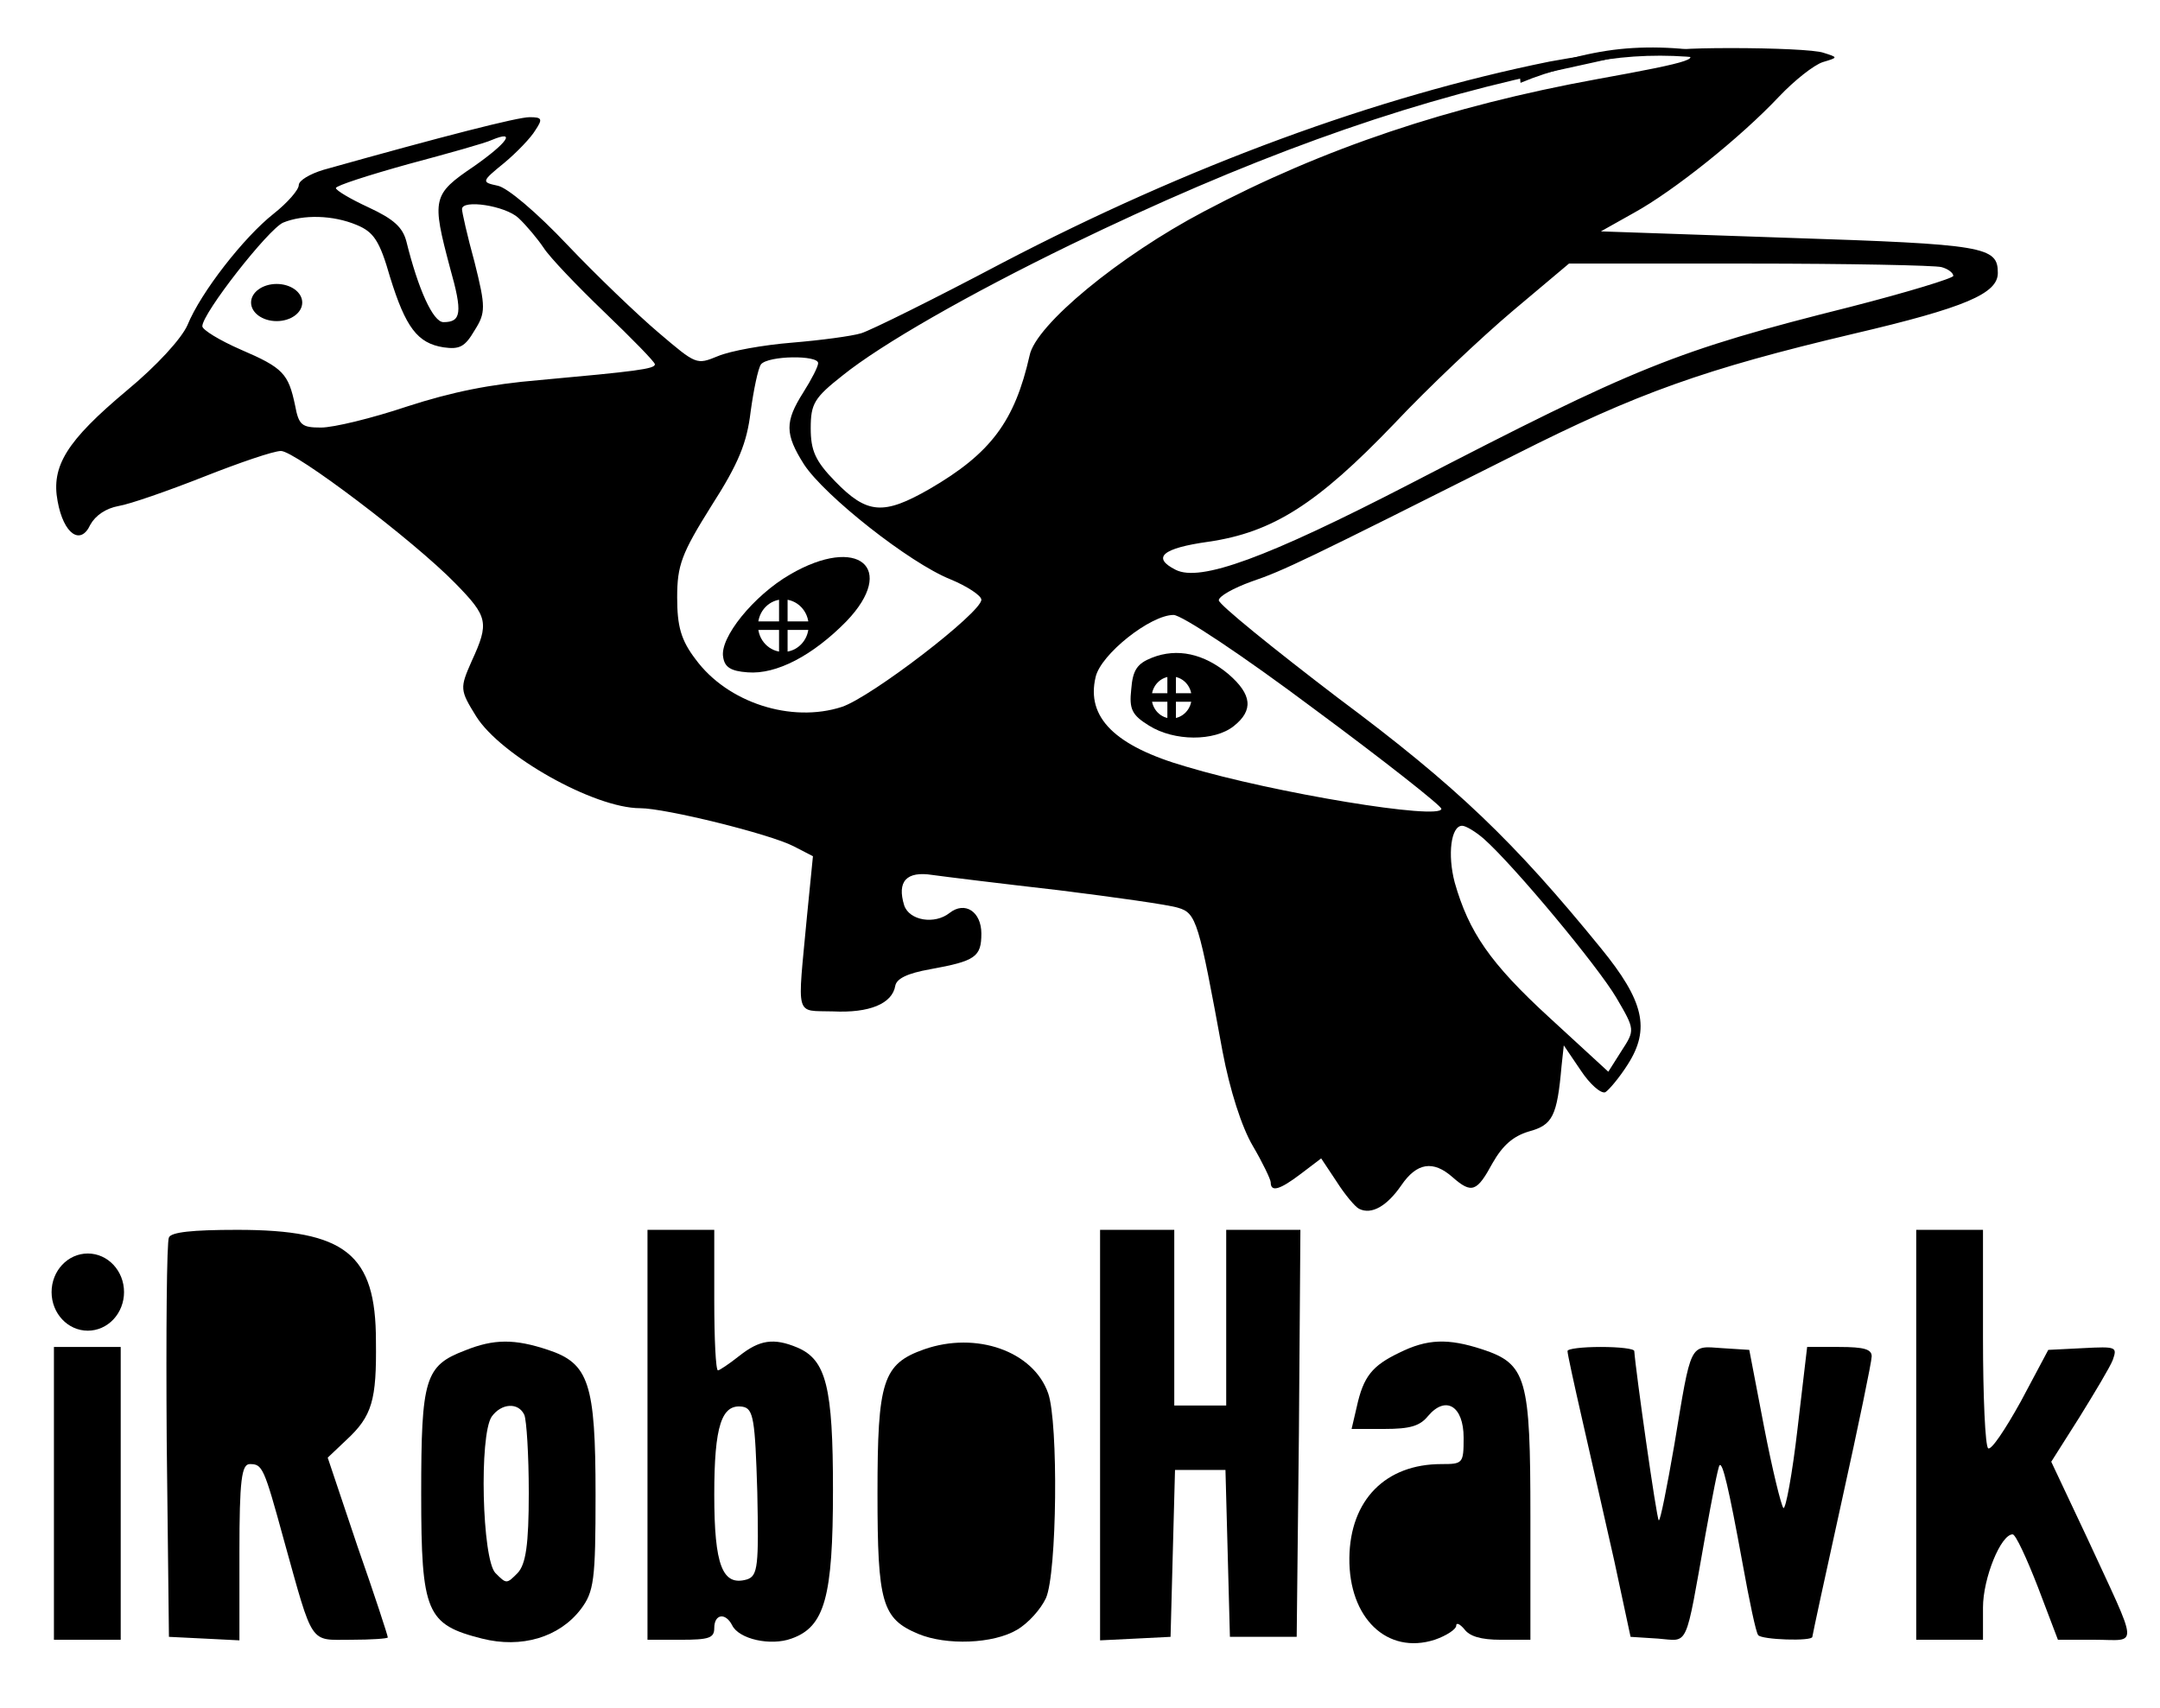
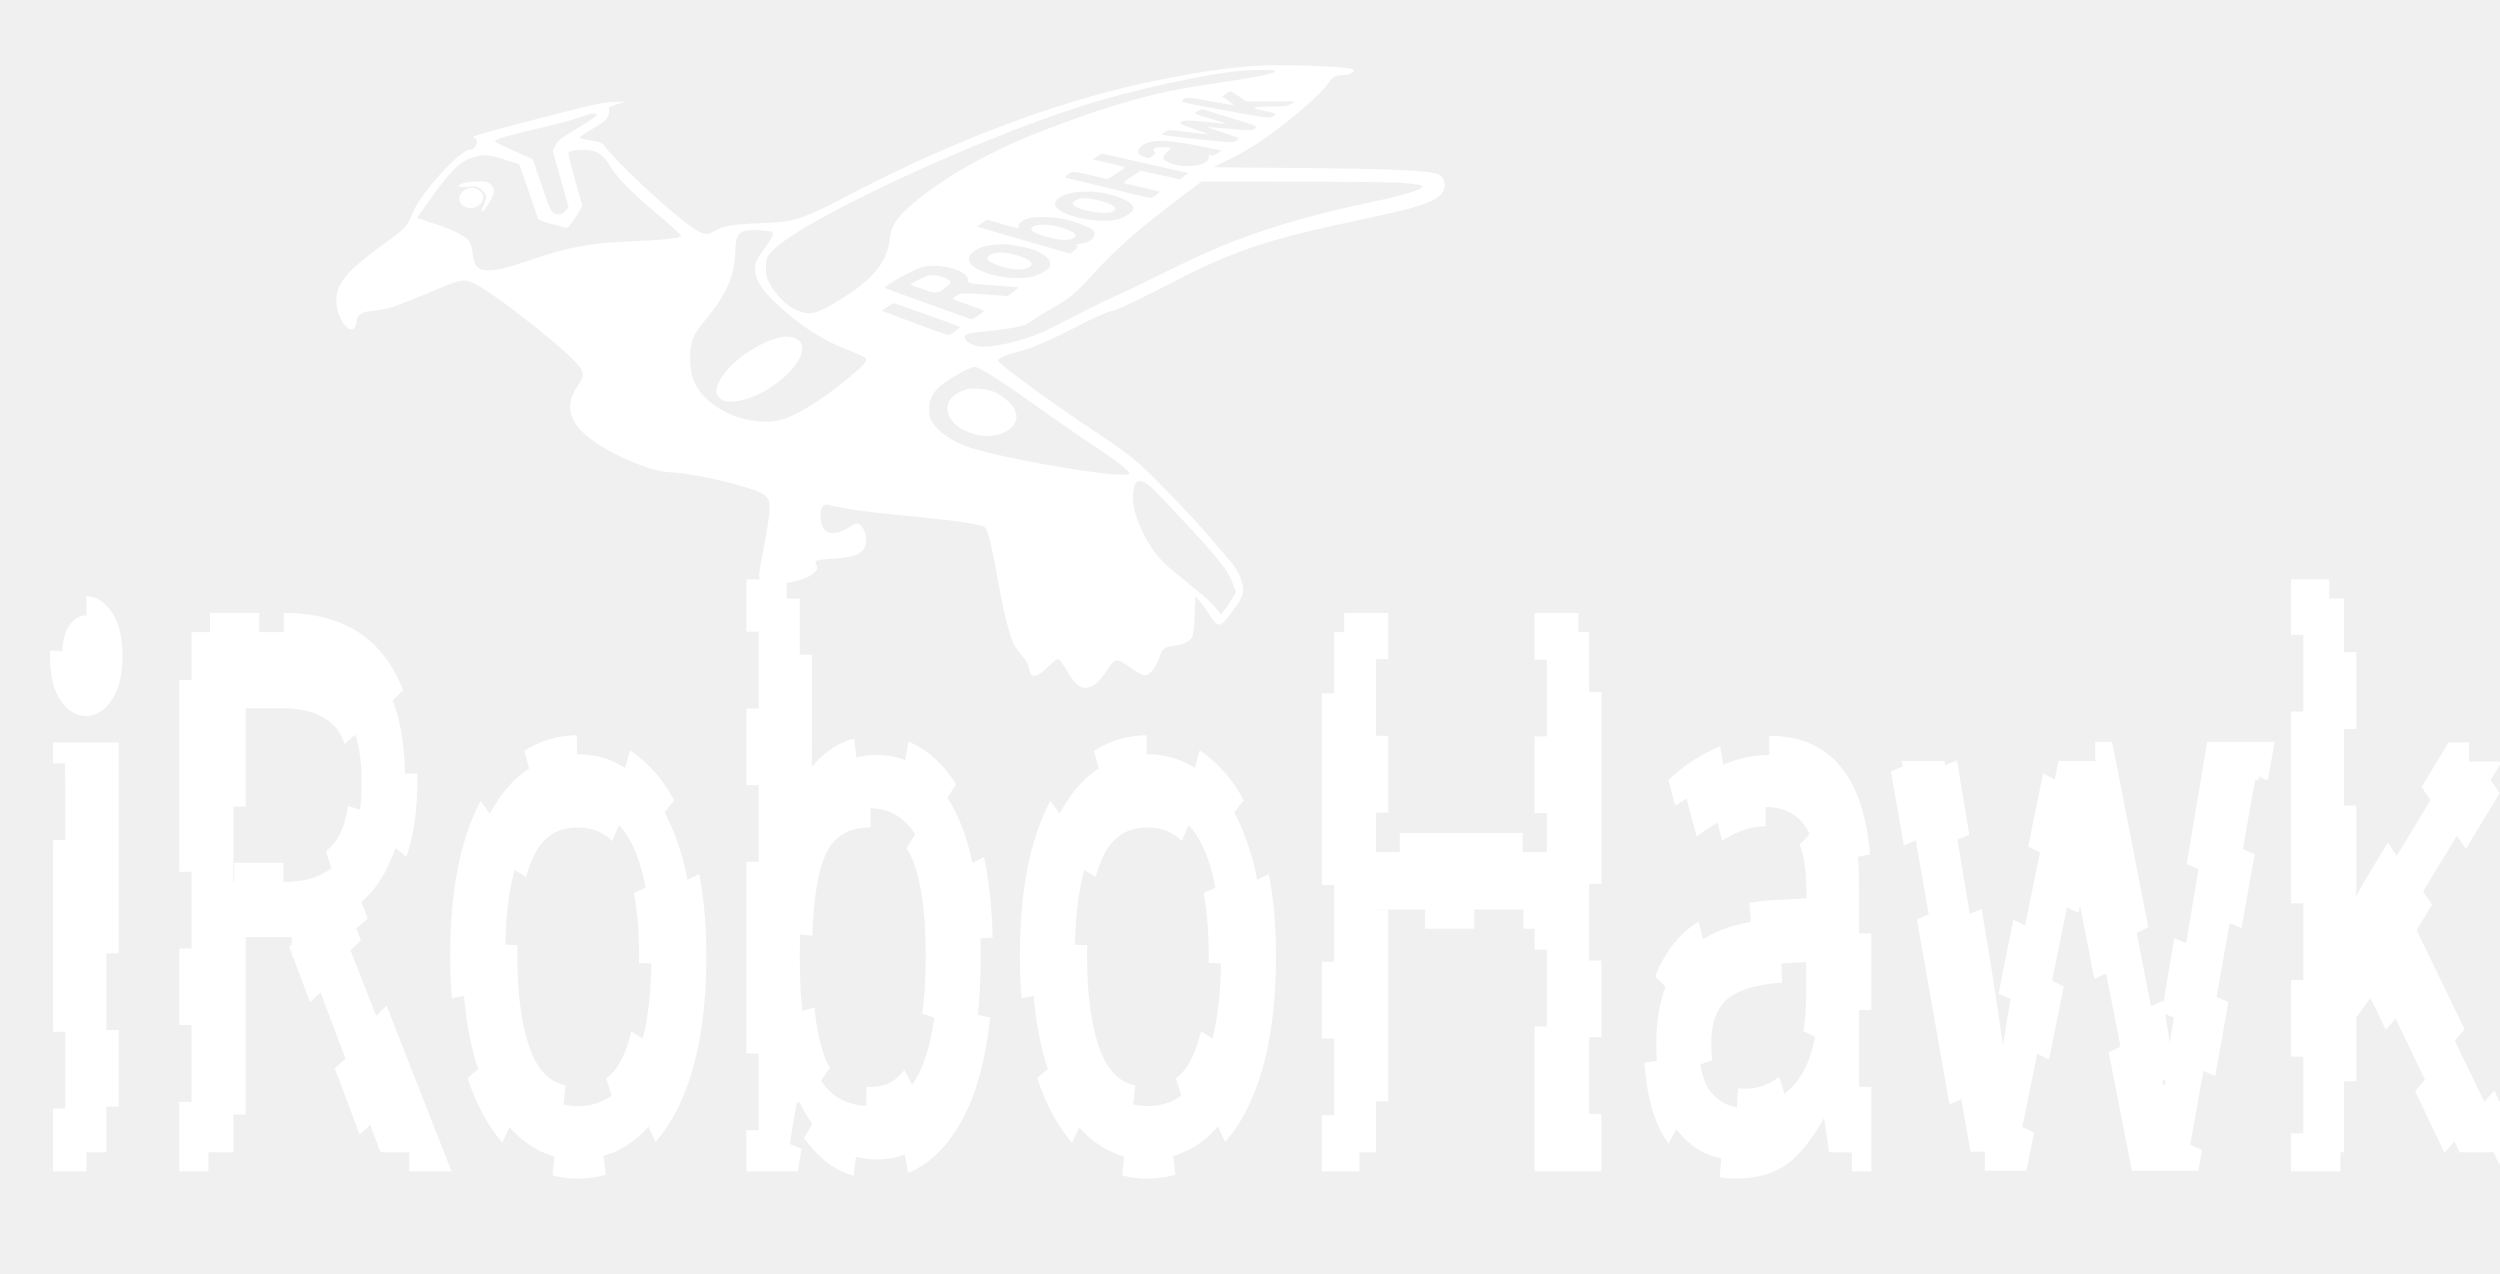
- <svg xmlns="http://www.w3.org/2000/svg" width="253" height="200">
+ <svg xmlns="http://www.w3.org/2000/svg" width="53" height="27">
  <g>
-     <rect fill="#fff" id="canvas_background" height="202" width="255" y="-1" x="-1" />
+     <rect fill="none" id="canvas_background" height="29" width="55" y="-1" x="-1" />
+     <g display="none" overflow="visible" y="0" x="0" height="100%" width="100%" id="canvasGrid">
+       <rect fill="url(#gridpattern)" stroke-width="0" y="0" x="0" height="100%" width="100%" />
+     </g>
  </g>
  <g>
-     <g stroke="null" id="svg_17">
-       <g id="svg_4" fill="#000000" transform="matrix(0.08690372,0,0,-0.06859736,-1269.978,-461.5245) ">
-         <path stroke="null" id="svg_5" d="m16871.312,-6817.121c42,-9 26,-16 -105,-46c-199,-46 -369,-118 -530,-226c-114,-76 -227,-194 -235,-246c-20,-112 -52,-167 -135,-228c-62,-45 -84,-43 -127,13c-27,35 -33,53 -33,91c0,42 5,52 43,90c52,53 169,138 307,223c236,145 438,238 635,292c126,35 125,34 96,35c-13,1 -51,-6 -85,-14c-234,-60 -487,-178 -738,-344c-91,-61 -177,-115 -190,-120c-13,-5 -55,-12 -93,-16c-39,-4 -83,-14 -100,-23c-29,-15 -29,-15 -80,40c-28,30 -84,98 -123,150c-41,55 -81,98 -94,101c-22,6 -22,7 9,39c17,18 36,43 42,56c10,19 9,22 -8,22c-16,0 -115,-32 -278,-90c-18,-7 -33,-18 -33,-26c0,-8 -15,-30 -34,-49c-40,-40 -98,-134 -116,-190c-8,-23 -41,-69 -82,-112c-81,-86 -102,-129 -93,-189c8,-56 31,-76 44,-40c7,16 21,28 38,32c15,3 67,26 115,50c48,24 94,44 104,44c19,0 178,-152 235,-226c44,-57 46,-67 22,-133c-16,-46 -16,-49 6,-94c33,-67 159,-157 221,-157c34,0 175,-44 207,-65l26,-17l-8,-102c-13,-177 -17,-161 35,-163c49,-3 80,13 84,44c2,12 16,21 47,28c61,14 69,21 69,61c0,37 -22,56 -43,35c-20,-20 -54,-13 -61,13c-10,41 3,59 38,52c17,-3 94,-15 170,-26c76,-12 149,-25 161,-30c25,-9 28,-24 60,-245c10,-67 26,-130 41,-162c13,-28 24,-57 24,-62c0,-17 12,-13 41,15l27,26l21,-40c11,-22 25,-43 30,-46c17,-11 38,5 57,40c21,39 43,43 69,14c26,-29 33,-25 54,24c14,31 28,46 49,54c32,11 38,26 44,112l3,35l23,-43c12,-23 27,-40 33,-37c5,4 19,25 30,47c31,61 22,109 -36,199c-117,182 -194,276 -354,427c-88,85 -161,160 -161,167c0,7 20,21 44,32c44,19 70,35 356,217c164,105 255,146 455,206c152,45 195,69 195,104c0,45 -17,49 -283,60l-252,11l45,32c53,37 143,128 195,198c21,28 47,54 59,59c21,8 21,8 1,16c-11,5 -67,8 -125,8c-58,0 -92,-3 -75,-7zm-1619,-195c-56,-48 -57,-55 -32,-174c17,-76 15,-92 -9,-92c-14,0 -34,56 -50,138c-5,24 -17,38 -51,58c-24,14 -44,29 -44,33c0,4 44,22 98,41c53,18 104,36 112,41c34,18 21,-5 -24,-45zm60,-88c11,-13 26,-36 34,-51c8,-16 45,-65 82,-110c37,-45 68,-85 68,-89c0,-8 -26,-12 -156,-27c-66,-7 -117,-20 -178,-45c-47,-20 -99,-36 -116,-36c-26,0 -30,4 -35,38c-9,54 -16,64 -73,95c-29,16 -52,34 -52,40c0,22 89,166 109,177c27,14 67,13 99,-4c23,-12 31,-27 45,-89c21,-86 37,-113 72,-120c22,-4 29,1 42,29c15,30 15,40 0,116c-10,46 -17,86 -17,91c0,17 58,6 76,-15zm1918,-84c9,-3 16,-10 16,-15c0,-4 -62,-28 -139,-53c-236,-75 -288,-102 -593,-302c-194,-127 -283,-168 -316,-147c-33,21 -18,37 44,48c87,16 147,65 250,201c46,62 118,148 160,193l76,81l243,0c134,0 250,-3 259,-6zm-1514,-164c0,-6 -9,-28 -20,-50c-25,-50 -25,-71 1,-123c28,-54 142,-168 197,-196c23,-12 42,-28 42,-35c0,-22 -148,-166 -188,-183c-68,-28 -154,7 -197,81c-20,33 -25,57 -25,106c0,55 6,75 46,156c37,73 48,108 53,161c4,37 10,74 14,81c10,15 77,16 77,2zm669,-591c94,-88 171,-165 171,-170c0,-20 -226,27 -344,72c-96,35 -135,84 -122,153c7,39 74,106 105,106c11,0 92,-68 190,-161zm228,-221c41,-46 154,-218 179,-272c25,-54 25,-55 7,-90l-18,-36l-79,92c-81,94 -109,147 -128,231c-10,48 -5,97 10,97c5,0 18,-10 29,-22z" />
-         <path stroke="null" id="svg_6" d="m15678.312,-7709.121c-49,-36 -95,-108 -90,-141c2,-17 10,-24 33,-26c39,-4 88,29 133,87c69,91 16,148 -76,80z" />
-         <path stroke="null" id="svg_7" d="m16166.312,-7851.121c-20,-10 -26,-21 -28,-54c-3,-34 1,-44 24,-62c34,-27 88,-27 114,-1c27,27 25,54 -7,89c-33,35 -69,45 -103,28z" />
-         <path stroke="null" id="svg_8" d="m14841.312,-8841.121c-3,-6 -4,-163 -3,-347l3,-335l48,-3l47,-3l0,150c0,124 3,151 14,151c17,0 19,-5 46,-130c40,-182 34,-170 90,-170c28,0 50,2 50,4c0,3 -18,73 -41,156l-40,151l25,30c35,41 41,68 40,169c0,149 -41,190 -187,190c-61,0 -89,-4 -92,-13z" />
-         <path stroke="null" id="svg_9" d="m15486.312,-9178.121l0,-350l45,0c38,0 45,3 45,20c0,24 15,27 24,5c9,-24 52,-36 80,-23c45,20 56,71 56,254c0,175 -9,222 -48,243c-32,17 -51,13 -78,-14c-14,-14 -27,-25 -29,-25c-3,0 -5,54 -5,120l0,120l-45,0l-45,0l0,-350zm148,-98c2,-125 1,-143 -14,-149c-33,-12 -44,24 -44,145c0,118 10,155 38,150c15,-3 17,-22 20,-146z" />
-         <path stroke="null" id="svg_10" d="m16096.312,-9179.121l0,-350l48,3l47,3l3,143l3,142l34,0l34,0l3,-142l3,-143l45,0l45,0l3,348l2,347l-50,0l-50,0l0,-150l0,-150l-35,0l-35,0l0,150l0,150l-50,0l-50,0l0,-351z" />
-         <path stroke="null" id="svg_11" d="m17196.312,-9178.121l0,-350l45,0l45,0l0,55c0,50 24,125 40,125c4,0 19,-41 34,-90l27,-90l50,0c59,0 60,-20 -11,175l-48,129l38,76c20,41 41,85 45,98c6,22 5,23 -40,20l-47,-3l-37,-88c-21,-48 -40,-84 -44,-80c-4,3 -7,89 -7,190l0,183l-45,0l-45,0l0,-350z" />
-         <path stroke="null" id="svg_12" d="m15240.312,-9034.121c-54,-26 -59,-48 -59,-245c0,-203 7,-223 82,-247c53,-17 104,2 133,50c18,30 20,50 20,196c0,190 -9,224 -64,247c-45,19 -73,19 -112,-1zm80,-110c3,-9 6,-68 6,-133c0,-89 -4,-122 -15,-137c-15,-19 -15,-19 -30,0c-18,24 -22,235 -5,267c13,23 36,25 44,3z" />
-         <path stroke="null" id="svg_13" d="m15859.312,-9032.121c-56,-25 -63,-54 -63,-246c0,-187 6,-214 55,-240c38,-20 101,-17 133,7c15,11 32,35 39,54c15,42 17,300 3,350c-20,72 -97,106 -167,75z" />
-         <path stroke="null" id="svg_14" d="m16499.312,-9038.121c-36,-22 -48,-40 -57,-92l-7,-38l44,0c35,0 48,5 59,22c24,36 48,17 48,-37c0,-44 -1,-45 -30,-45c-75,0 -123,-61 -124,-160c-1,-103 51,-166 115,-140c16,7 29,18 29,24c0,6 5,3 11,-6c7,-12 22,-18 49,-18l40,0l0,210c0,237 -5,261 -65,286c-46,19 -74,18 -112,-6z" />
-         <path stroke="null" id="svg_15" d="m14686.312,-9278.121l0,-250l45,0l45,0l0,250l0,250l-45,0l-45,0l0,-250z" />
-         <path stroke="null" id="svg_16" d="m16726.312,-9035.121c0,-5 9,-57 20,-118c11,-60 30,-168 43,-240l22,-130l37,-3c42,-4 36,-21 64,178c9,63 17,116 19,118c4,5 12,-36 31,-168c9,-63 18,-118 21,-122c4,-8 73,-11 73,-3c0,2 18,108 40,234c22,126 40,236 40,245c0,12 -10,16 -44,16l-43,0l-13,-140c-7,-77 -16,-138 -19,-135c-3,4 -15,66 -26,138l-20,132l-37,3c-44,4 -41,11 -64,-165c-10,-73 -19,-131 -21,-129c-3,3 -31,254 -33,289c0,4 -20,7 -45,7c-25,0 -45,-3 -45,-7z" />
+     <g stroke="null" id="svg_14">
+       <g id="svg_4" fill="#000000" transform="matrix(0.003358307,0,0,-0.002691669,0.5385689,18.07655) ">
+         <path stroke="null" fill="#ffffff" stroke-width="0" id="svg_5" d="m7814.941,6199.89c-196,-10 -437,-54 -751,-138c-562,-152 -1192,-447 -1832,-861c-173,-113 -181,-118 -254,-158c-121,-66 -166,-77 -348,-86c-171,-8 -223,-20 -279,-61c-61,-45 -93,-28 -246,129c-159,164 -391,443 -445,535c-17,29 -29,36 -78,47c-78,17 -82,18 -82,27c1,4 39,37 85,71c70,53 86,70 95,102c6,21 8,45 4,53c-4,11 10,20 53,36l58,21l-80,-4c-66,-3 -122,-17 -320,-81c-478,-153 -592,-193 -567,-200c41,-13 20,-95 -24,-95c-60,0 -313,-350 -358,-495c-31,-100 -47,-125 -141,-209c-257,-231 -328,-325 -341,-453c-14,-128 69,-307 113,-247c7,10 13,32 13,49c0,35 30,73 63,79c12,2 51,9 86,15c64,10 93,23 375,169c152,79 167,79 260,10c160,-120 549,-508 617,-616c38,-60 37,-90 -7,-167c-118,-213 -4,-409 346,-593c115,-60 172,-78 270,-86c153,-12 501,-118 558,-170c57,-52 56,-74 -14,-533c-23,-145 -18,-159 61,-168c101,-13 235,29 279,88c17,23 18,32 9,57c-14,36 -10,38 119,50c111,11 150,27 179,73c33,53 14,172 -32,200c-12,8 -28,0 -68,-32c-101,-79 -171,-44 -171,88c0,87 17,108 70,88c14,-5 63,-17 110,-27c77,-17 146,-27 540,-76c155,-19 300,-50 317,-67c18,-18 48,-169 87,-450c35,-247 75,-436 104,-492c8,-16 30,-51 48,-78c19,-27 36,-67 40,-92c3,-24 11,-49 18,-54c19,-16 55,8 104,69c25,30 51,56 59,58c8,2 29,-31 57,-90c64,-140 113,-168 182,-105c19,17 52,66 72,107c46,93 60,97 128,37c65,-57 95,-77 116,-77c26,0 75,82 88,147c13,62 32,78 105,89c56,8 104,47 106,86c0,13 2,32 5,43c2,11 5,73 6,137l3,117l22,-27c12,-15 41,-64 65,-109c62,-120 66,-119 165,51c43,72 55,116 48,168c-9,68 -37,138 -78,196c-18,25 -70,102 -117,171c-103,153 -357,483 -461,600c-42,48 -152,150 -250,229c-305,251 -639,556 -639,583c0,15 60,47 119,65c80,23 198,85 352,184c140,91 229,140 252,140c18,0 202,110 399,238c341,222 576,322 1058,451c381,102 446,122 520,159c51,25 82,48 98,71c37,57 25,137 -25,160c-62,28 -311,41 -907,47c-275,2 -501,5 -502,7c-1,1 38,26 87,56c50,29 123,79 162,111c170,135 412,387 469,488c17,30 37,56 44,59c17,6 45,11 71,12c26,1 58,30 46,42c-22,22 -374,41 -568,32zm75,-41c0,-23 -91,-46 -447,-112c-320,-60 -596,-157 -1009,-355c-332,-159 -630,-366 -829,-577c-104,-110 -140,-178 -149,-280c-15,-189 -111,-330 -340,-500c-131,-97 -169,-106 -253,-58c-60,34 -118,106 -160,195c-23,49 -28,74 -28,136c0,68 3,80 30,119c160,231 1229,859 1960,1153c311,124 820,264 1020,279c106,8 205,8 205,0zm-230,-202l48,-40l153,0l154,0l-25,-20c-21,-16 -41,-20 -127,-20c-59,0 -103,-4 -103,-10c0,-8 22,-16 103,-36c34,-8 35,-21 3,-36c-20,-9 -73,0 -300,53c-264,60 -275,64 -259,81c21,24 29,23 181,-12c72,-16 134,-30 138,-30c4,0 -10,16 -32,35l-39,35l24,20c13,11 25,20 28,20c3,0 27,-18 53,-40zm-51,-170c166,-63 170,-65 152,-83c-17,-18 -24,-18 -156,-3c-76,9 -139,15 -141,13c-2,-1 42,-21 96,-42c55,-22 100,-43 100,-46c0,-3 -8,-13 -17,-21c-16,-14 -39,-13 -233,14c-118,16 -221,31 -229,34c-10,3 -7,10 11,23c23,19 26,19 143,0c65,-11 122,-18 127,-17c4,2 -35,21 -87,42c-75,31 -92,42 -84,53c14,16 56,16 184,-1c55,-7 101,-12 103,-11c2,2 -36,17 -84,34c-120,44 -122,45 -93,65c13,9 27,15 30,14c4,-2 84,-32 178,-68zm-4002,24c2,-6 -52,-53 -119,-103c-103,-77 -126,-99 -141,-135l-18,-44l50,-223l50,-222l-20,-29c-11,-15 -28,-28 -37,-27c-50,2 -54,10 -112,225l-57,209l-118,65c-65,36 -120,70 -122,76c-5,14 98,51 301,109c88,25 194,61 235,79c78,35 102,39 108,20zm3791,-242l153,-38l-24,-22c-15,-14 -30,-20 -40,-16c-13,5 -17,0 -17,-20c0,-60 -153,-88 -240,-43c-54,27 -59,44 -25,85c14,16 25,33 25,36c0,3 -23,6 -50,6c-37,0 -52,-4 -57,-16c-3,-9 -1,-19 6,-23c8,-5 4,-14 -13,-30c-23,-22 -25,-22 -55,-6c-40,20 -47,39 -28,68c44,68 144,73 365,19zm-3804,-46c38,-16 75,-61 103,-126c28,-64 132,-199 243,-315c127,-133 200,-215 200,-225c0,-17 -147,-35 -360,-45c-216,-10 -366,-47 -601,-148c-129,-55 -200,-77 -251,-77c-75,0 -93,23 -104,132c-3,35 -13,77 -20,93c-19,41 -99,92 -226,144l-106,43l66,117c131,233 202,326 276,356c72,30 106,28 206,-11c52,-20 96,-37 97,-38c1,-1 27,-94 58,-206c31,-113 58,-213 61,-222c3,-11 32,-26 82,-42c42,-13 84,-27 93,-31c13,-5 27,14 63,85c26,49 45,94 41,99c-3,5 -14,51 -25,103c-11,51 -30,139 -43,195c-13,56 -21,106 -18,111c16,24 114,29 165,8zm3484,-96l263,-74l-26,-25l-25,-25l-62,17c-35,9 -91,25 -125,34l-61,17l-56,-43c-31,-24 -54,-47 -51,-51c3,-4 17,-11 32,-14c16,-4 66,-18 112,-32l83,-25l-23,-25c-12,-13 -29,-24 -36,-24c-7,0 -130,36 -274,80c-143,44 -262,80 -266,80c-9,0 19,30 39,41c13,7 46,1 123,-22l106,-31l54,42c30,23 55,46 55,50c0,3 -46,19 -102,35l-101,28l28,24c15,13 33,22 39,20c6,-2 129,-37 274,-77zm1592,-150c110,-10 152,-19 148,-33c-8,-25 -124,-68 -329,-122c-265,-70 -491,-144 -677,-224c-260,-111 -355,-163 -795,-435c-60,-36 -132,-78 -160,-92c-29,-15 -126,-75 -217,-134c-91,-59 -187,-119 -215,-135c-138,-76 -327,-129 -408,-114c-43,7 -87,43 -87,70c0,27 28,38 137,49c108,12 213,34 246,51c12,7 40,28 62,49c23,20 74,59 115,87c92,62 142,114 255,269c149,202 279,345 513,566l167,157l580,-1c319,0 618,-4 665,-8zm-1865,-81c123,-32 200,-84 188,-129c-8,-28 -57,-67 -101,-80c-86,-24 -225,-4 -323,46c-98,49 -89,121 18,159c46,17 162,19 218,4zm-252,-205c64,-16 150,-56 180,-82c37,-32 6,-95 -53,-108c-45,-10 -57,-16 -42,-21c10,-4 6,-13 -13,-33l-28,-29l-106,38c-58,21 -191,69 -295,106l-189,69l31,27l31,28l78,-28c124,-45 123,-45 123,-23c0,22 24,47 60,61c39,15 155,13 223,-5zm-1841,-100c17,-11 6,-40 -49,-138c-51,-89 -58,-107 -57,-156c0,-102 71,-217 236,-382c115,-116 226,-196 353,-257c58,-28 108,-57 111,-66c9,-21 -16,-56 -114,-157c-160,-166 -328,-296 -422,-326c-128,-42 -309,9 -426,120c-106,100 -147,200 -148,363c0,131 16,184 91,296c137,205 190,351 194,544c4,155 26,179 153,170c38,-3 73,-8 78,-11zm1605,-125c88,-28 147,-75 151,-121c3,-31 -2,-40 -33,-65c-20,-17 -55,-36 -78,-43c-113,-34 -307,10 -376,84c-80,86 45,184 214,169c33,-3 88,-14 122,-24zm-465,-165c58,-19 98,-55 98,-87c0,-31 5,-32 183,-48l138,-13l-35,-35l-35,-34l-146,13c-142,12 -147,12 -173,-7c-15,-11 -27,-24 -27,-28c0,-4 44,-25 98,-47c53,-23 97,-44 97,-49c0,-4 -17,-20 -37,-36l-38,-30l-272,121c-149,67 -274,124 -278,127c-10,11 176,142 229,161c58,21 122,18 198,-8zm-159,-365c111,-49 204,-92 207,-95c6,-6 -61,-63 -74,-64c-9,0 -103,42 -311,140l-110,52l35,29c19,16 38,29 43,29c5,0 100,-41 210,-91zm358,-441c71,-51 190,-151 399,-337c107,-95 247,-215 310,-266c115,-93 210,-185 210,-205c0,-56 -833,119 -1045,220c-76,36 -156,106 -193,169c-22,38 -27,58 -27,116c0,115 47,183 194,284c41,28 82,51 91,51c9,0 37,-14 61,-32zm1043,-903c45,-44 366,-474 421,-563c6,-9 26,-41 46,-72c20,-30 46,-88 58,-129l23,-75l-23,-50c-13,-28 -34,-68 -48,-89l-24,-38l-30,48c-27,44 -67,88 -263,286c-86,86 -139,167 -188,283c-54,130 -78,235 -74,325c5,115 38,139 102,74z" />
+         <path stroke="null" fill="#ffffff" stroke-width="0" id="svg_6" d="m2762.941,5271.89c-52,-22 -39,-33 30,-28c61,5 64,5 90,-27c32,-38 33,-54 8,-120c-26,-69 -4,-61 31,10c40,80 44,119 18,153c-19,24 -28,27 -83,27c-34,-1 -77,-7 -94,-15z" />
+         <path stroke="null" fill="#ffffff" stroke-width="0" id="svg_7" d="m2764.941,5211.89c-50,-50 -21,-135 45,-135c72,0 108,96 54,139c-35,28 -69,26 -99,-4z" />
+         <path stroke="null" fill="#ffffff" stroke-width="0" id="svg_8" d="m6639.941,5143.89c-14,-7 -26,-20 -28,-30c-8,-41 193,-96 246,-68c37,20 27,46 -25,69c-99,42 -152,50 -193,29z" />
+         <path stroke="null" fill="#ffffff" stroke-width="0" id="svg_9" d="m6365.941,4933.89c-35,-25 -15,-48 69,-79c83,-31 140,-37 174,-18c46,24 13,59 -86,92c-66,21 -132,23 -157,5z" />
+         <path stroke="null" fill="#ffffff" stroke-width="0" id="svg_10" d="m4759.941,4057.89c-145,-45 -320,-202 -376,-338c-29,-71 -30,-103 -4,-136c29,-37 73,-42 150,-18c200,63 412,317 368,442c-16,47 -76,68 -138,50z" />
+         <path stroke="null" fill="#ffffff" stroke-width="0" id="svg_11" d="m6088.941,4707.89c-31,-26 -19,-48 42,-78c93,-47 195,-48 219,-3c13,24 -20,51 -96,80c-70,26 -134,26 -165,1z" />
+         <path stroke="null" fill="#ffffff" stroke-width="0" id="svg_12" d="m5634.941,4509.89l-50,-36l64,-29c100,-44 104,-45 150,-3c23,21 41,44 41,51c0,24 -61,54 -110,54c-36,0 -55,-8 -95,-37z" />
+         <path stroke="null" fill="#ffffff" stroke-width="0" id="svg_13" d="m5909.941,3634.89c-82,-42 -110,-120 -75,-206c30,-69 99,-122 190,-142c97,-22 203,30 225,109c6,22 8,45 6,52c-2,8 -7,27 -11,42c-8,37 -79,113 -129,139c-22,11 -68,23 -101,25c-49,4 -68,0 -105,-19z" />
      </g>
    </g>
-     <path stroke="#000" id="svg_18" d="m29.407,35.439l0,0c0,-1.202 1.342,-2.177 2.997,-2.177l0,0c0.795,0 1.557,0.229 2.119,0.637c0.562,0.408 0.878,0.962 0.878,1.539l0,0c0,1.202 -1.342,2.177 -2.997,2.177l0,0c-1.655,0 -2.997,-0.974 -2.997,-2.177zm2.997,-2.177l0,4.353m-2.997,-2.177l5.994,0" stroke-width="0" fill="#000000" />
-     <path stroke="#000" id="svg_20" d="m6.042,151.354l0,0c0,2.497 1.9,4.521 4.243,4.521l0,0c1.125,0 2.205,-0.476 3,-1.324c0.796,-0.848 1.243,-1.998 1.243,-3.197l0,0c0,-2.497 -1.9,-4.521 -4.243,-4.521l0,0c-2.343,0 -4.243,2.024 -4.243,4.521zm4.243,4.521l0,-9.043m-4.243,4.521l8.486,0" stroke-width="0" fill="#000000" />
-     <path stroke="#000" id="svg_21" d="m88.286,73.29l0,0c0,-1.976 1.551,-3.578 3.464,-3.578l0,0c0.919,0 1.8,0.377 2.45,1.048c0.65,0.671 1.015,1.581 1.015,2.53l0,0c0,1.976 -1.551,3.578 -3.464,3.578l0,0c-1.913,0 -3.464,-1.602 -3.464,-3.578zm3.464,-3.578l0,7.157m-3.464,-3.578l6.928,0" fill="#ffffff" />
-     <path stroke="#000" id="svg_22" d="m134.393,81.702l0,0c0,-1.632 1.272,-2.955 2.841,-2.955l0,0c0.754,0 1.476,0.311 2.009,0.866c0.533,0.554 0.832,1.306 0.832,2.09l0,0c0,1.632 -1.272,2.955 -2.841,2.955l0,0c-1.569,0 -2.841,-1.323 -2.841,-2.955zm2.841,-2.955l0,5.911m-2.841,-2.955l5.682,0" fill="#ffffff" />
-     <text stroke="#000" transform="rotate(-95.99596 187.5493,6.730577) matrix(-0.5188893,0,0,1.06204,221.0322,-55.41283) " xml:space="preserve" text-anchor="start" font-family="Helvetica, Arial, sans-serif" font-size="24" id="svg_25" y="66.873" x="61.341" fill-opacity="null" stroke-opacity="null" stroke-width="0" fill="#000000">(</text>
+     <text stroke="#ffffff" transform="matrix(0.5210051,0,0,0.8129804,-2.73645,5.951159) " stroke-dasharray="5,2,2,2,2,2" xml:space="preserve" text-anchor="start" font-family="Arvo, sans-serif" font-size="19" id="svg_15" y="22.724" x="6.3" fill="#ffffff">iRoboHawk</text>
  </g>
</svg>
